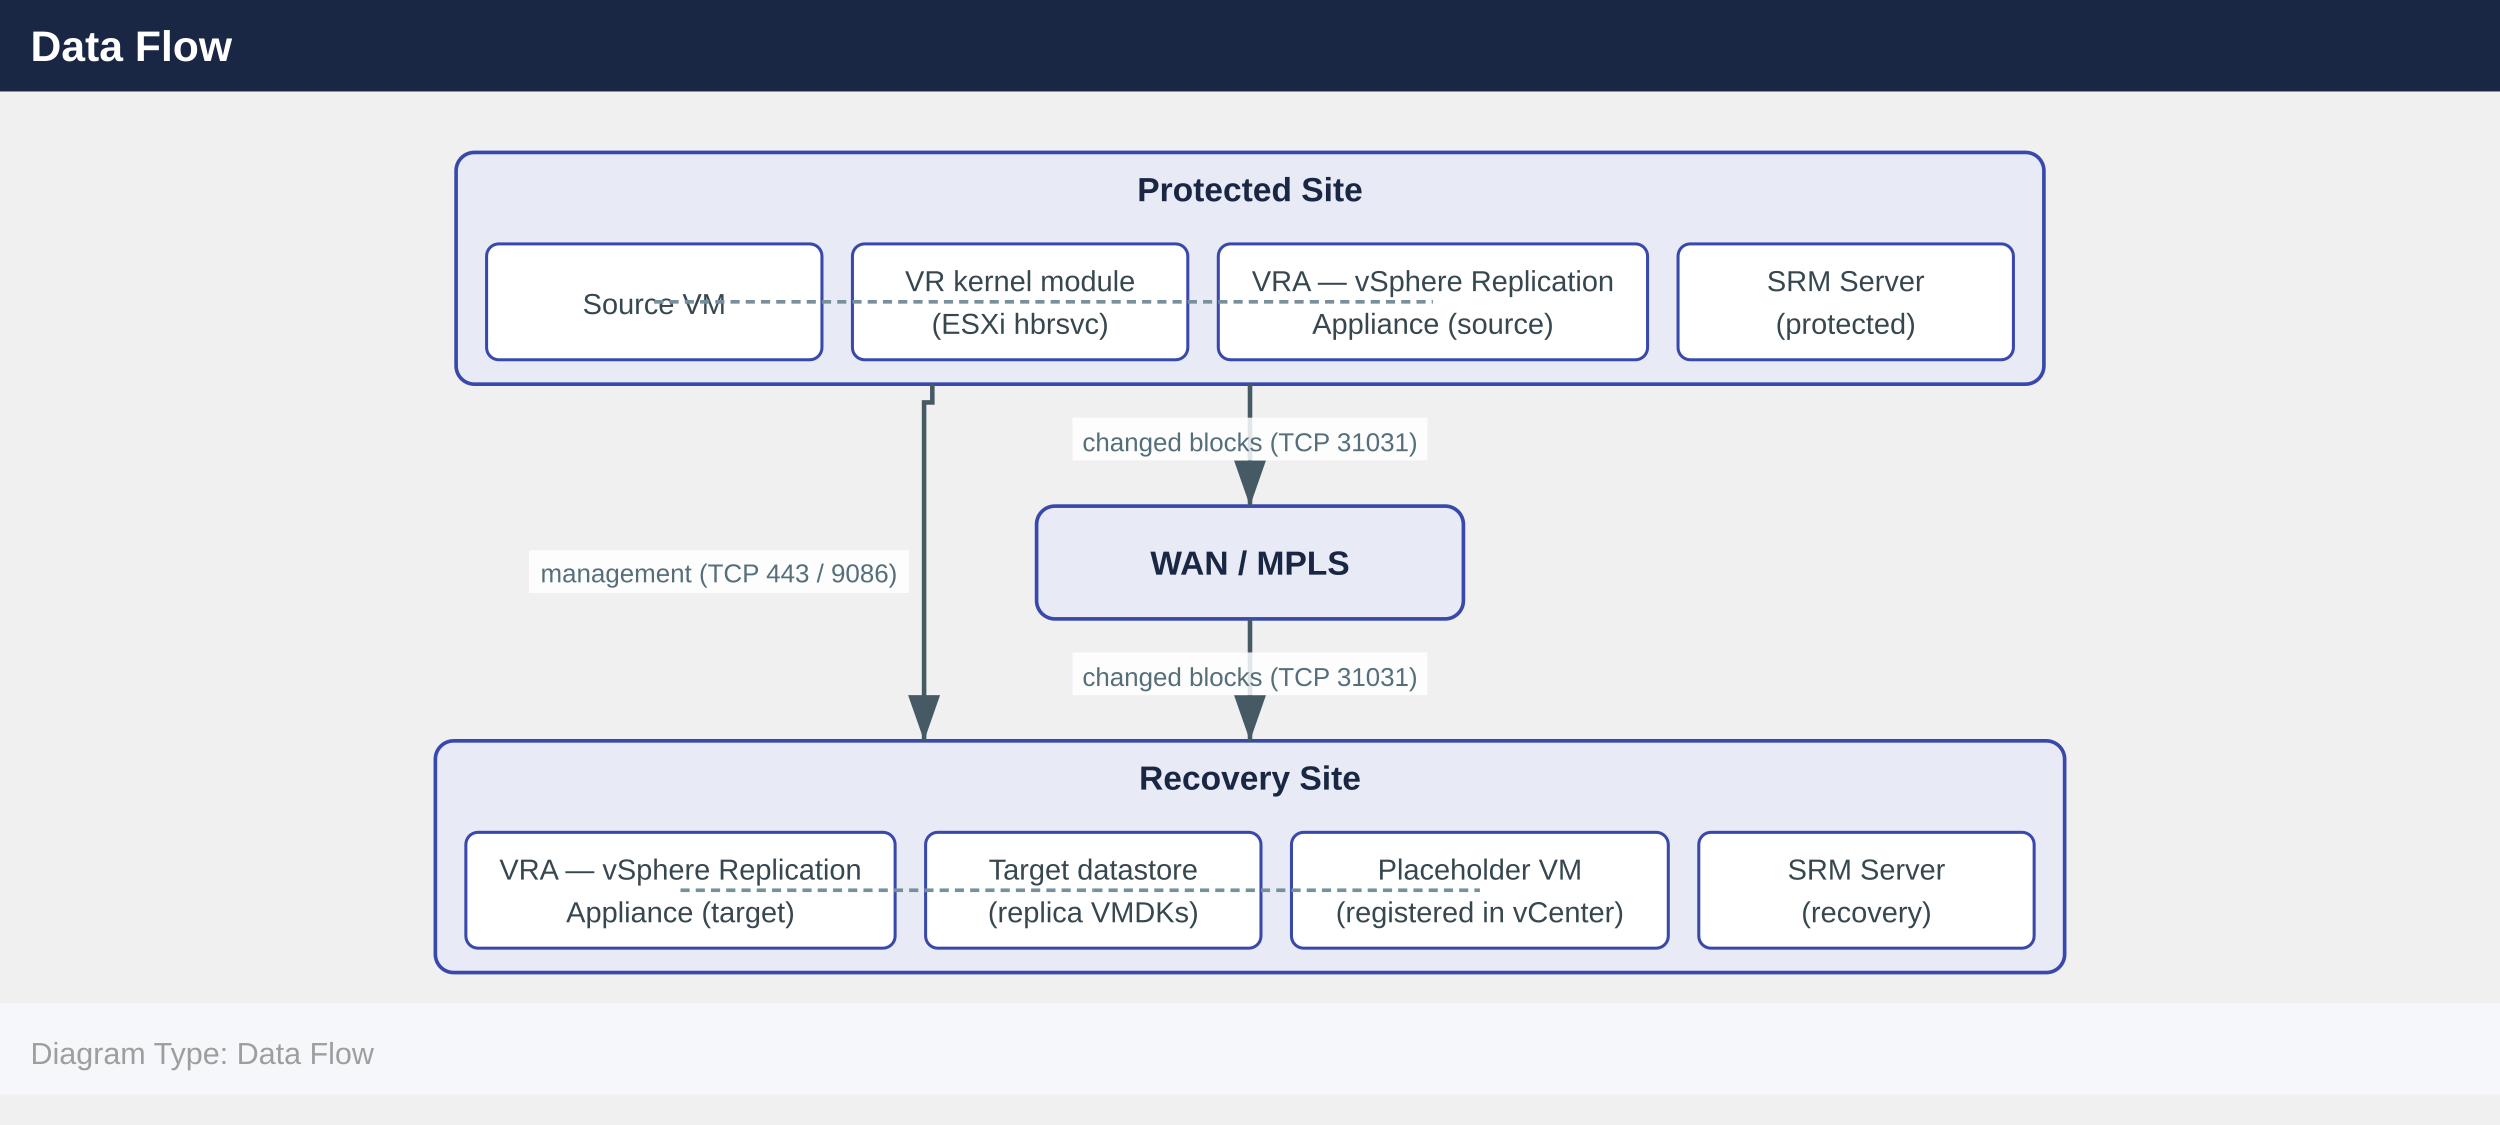
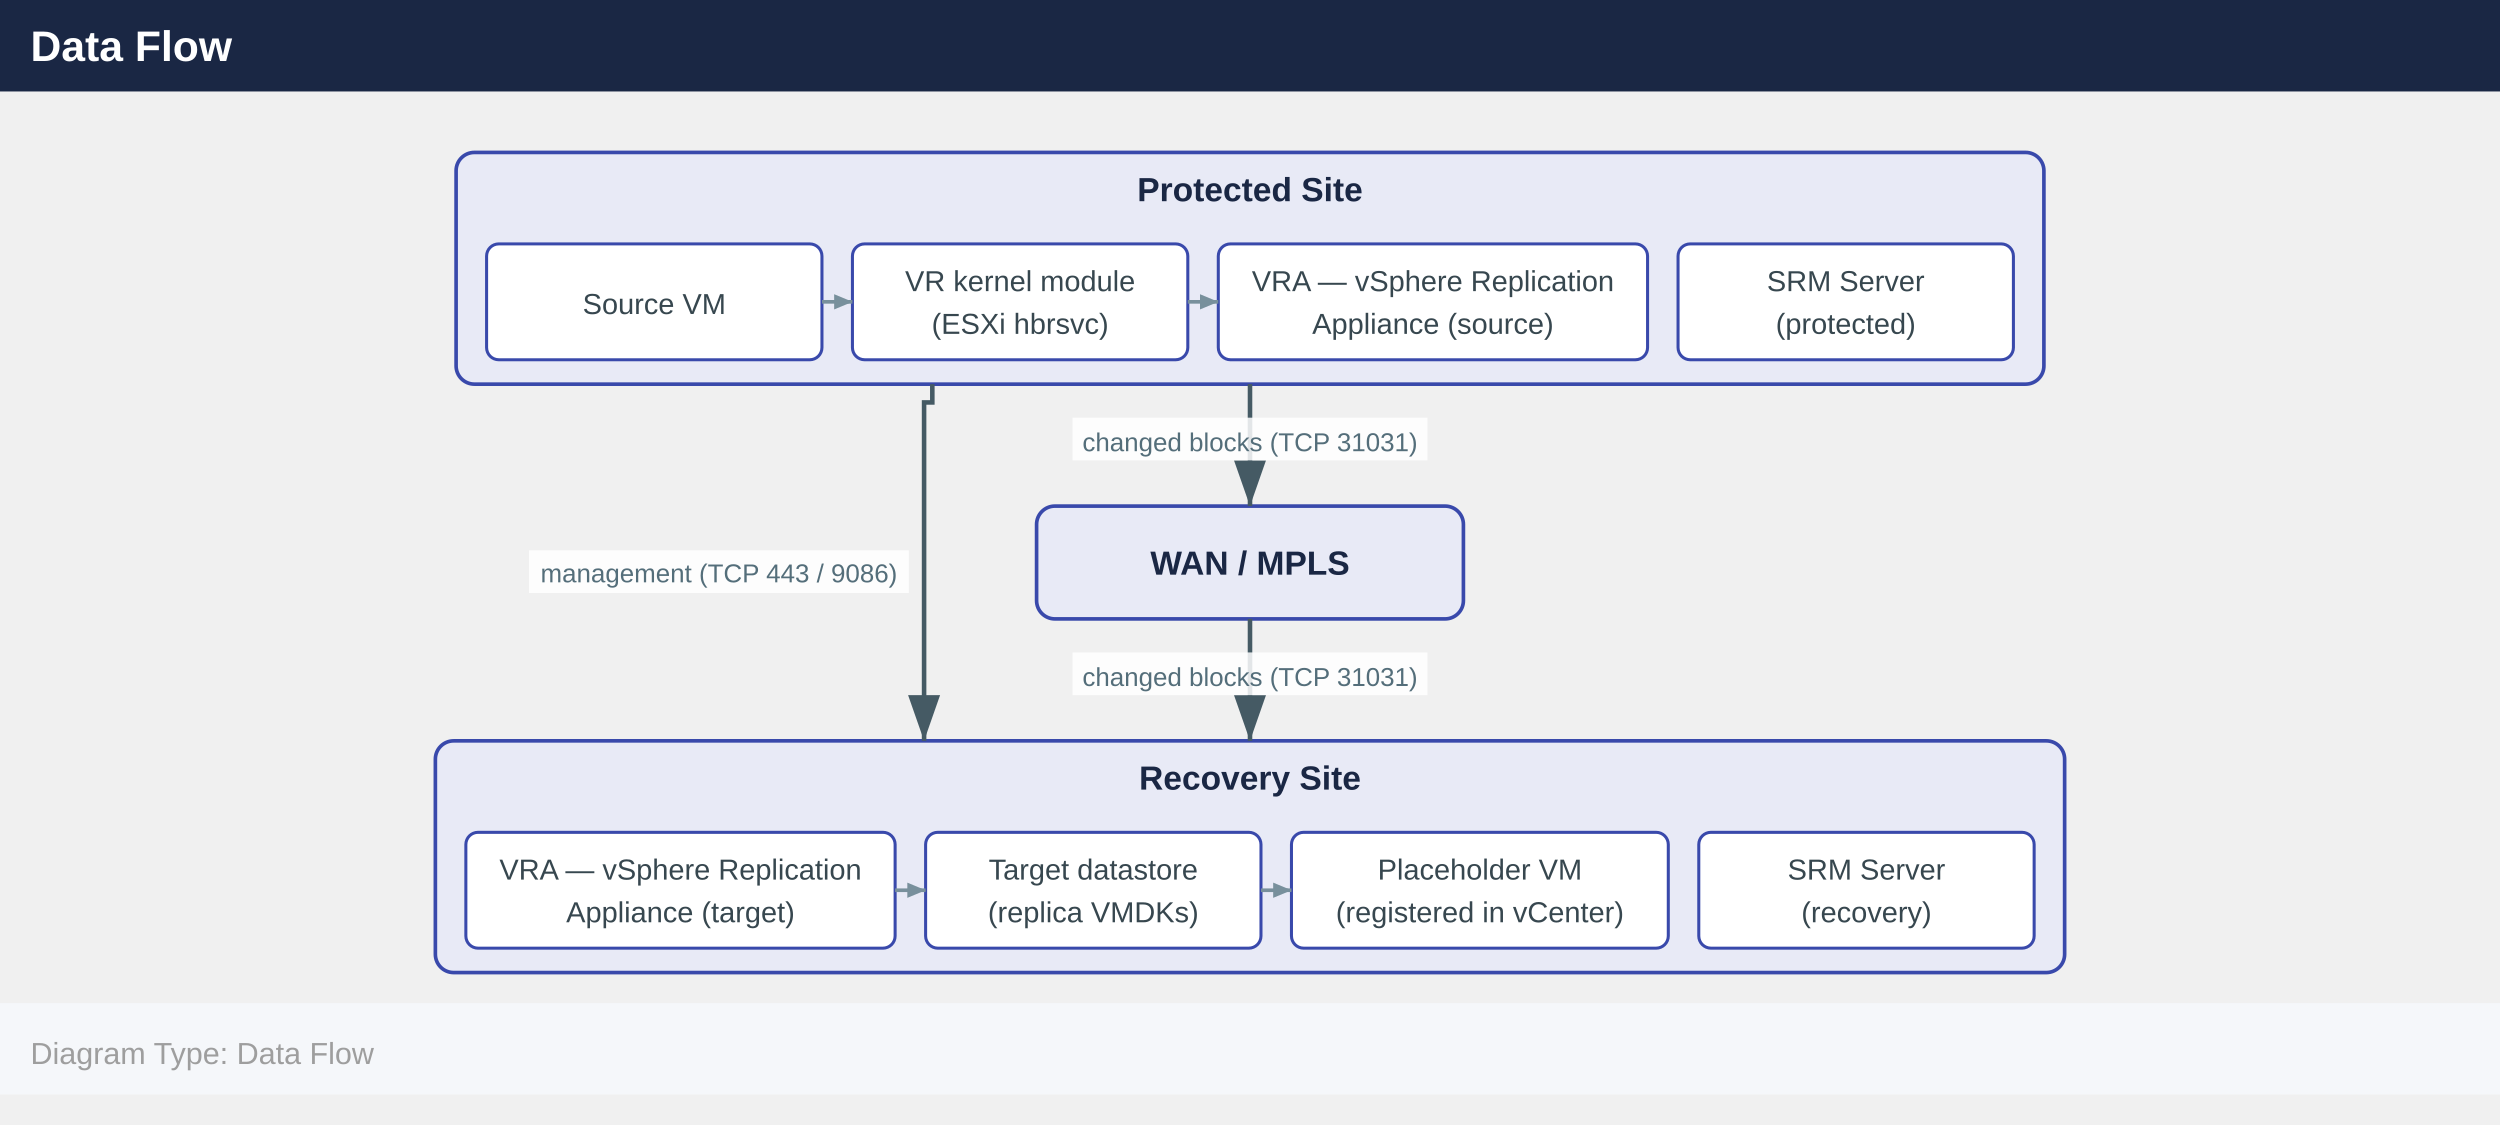
<svg xmlns="http://www.w3.org/2000/svg" width="820" height="369" viewBox="0 0 820 369">
  <defs>
+     <marker id="arrowsm" markerWidth="6" markerHeight="5" refX="6" refY="2.5" orient="auto" markerUnits="userSpaceOnUse">
+       <polygon points="0 0, 6 2.5, 0 5" fill="#78909c" />
+     </marker>
    <marker id="arrowhead" markerWidth="10" markerHeight="7" refX="10" refY="3.5" orient="auto">
      <polygon points="0 0, 10 3.5, 0 7" fill="#455a64" />
    </marker>
  </defs>
  <rect x="0" y="0" width="820" height="30" fill="#1a2744" />
  <text x="10" y="20" font-family="Arial,Helvetica,sans-serif" font-size="14" font-weight="bold" fill="#ffffff">Data Flow</text>
  <rect x="149.6" y="50.0" width="520.8" height="76.0" rx="6" fill="#e8eaf6" stroke="#3949ab" stroke-width="1.2" />
  <text x="410.0" y="66.0" text-anchor="middle" font-family="Arial,Helvetica,sans-serif" font-size="11" font-weight="700" fill="#1a2744">Protected Site</text>
  <rect x="159.6" y="80.0" width="110.0" height="38.0" rx="4" fill="#ffffff" stroke="#3949ab" stroke-width="1" />
  <text x="214.6" y="103.0" text-anchor="middle" font-family="Arial,Helvetica,sans-serif" font-size="9.5" fill="#37474f">Source VM</text>
  <rect x="279.6" y="80.0" width="110.0" height="38.0" rx="4" fill="#ffffff" stroke="#3949ab" stroke-width="1" />
  <text x="334.6" y="95.5" text-anchor="middle" font-family="Arial,Helvetica,sans-serif" font-size="9.5" fill="#37474f">VR kernel module</text>
  <text x="334.6" y="109.5" text-anchor="middle" font-family="Arial,Helvetica,sans-serif" font-size="9.5" fill="#37474f">(ESXi hbrsvc)</text>
  <rect x="399.6" y="80.0" width="140.8" height="38.0" rx="4" fill="#ffffff" stroke="#3949ab" stroke-width="1" />
  <text x="470.0" y="95.5" text-anchor="middle" font-family="Arial,Helvetica,sans-serif" font-size="9.5" fill="#37474f">VRA — vSphere Replication</text>
  <text x="470.0" y="109.5" text-anchor="middle" font-family="Arial,Helvetica,sans-serif" font-size="9.5" fill="#37474f">Appliance (source)</text>
  <rect x="550.4" y="80.0" width="110.0" height="38.0" rx="4" fill="#ffffff" stroke="#3949ab" stroke-width="1" />
  <text x="605.4" y="95.5" text-anchor="middle" font-family="Arial,Helvetica,sans-serif" font-size="9.5" fill="#37474f">SRM Server</text>
  <text x="605.4" y="109.5" text-anchor="middle" font-family="Arial,Helvetica,sans-serif" font-size="9.5" fill="#37474f">(protected)</text>
  <rect x="340.0" y="166.0" width="140.0" height="37.0" rx="6" fill="#e8eaf6" stroke="#3949ab" stroke-width="1.2" />
  <text x="410.0" y="188.5" text-anchor="middle" font-family="Arial,Helvetica,sans-serif" font-size="11" font-weight="700" fill="#1a2744">WAN / MPLS</text>
  <rect x="142.8" y="243.0" width="534.4" height="76.0" rx="6" fill="#e8eaf6" stroke="#3949ab" stroke-width="1.2" />
  <text x="410.0" y="259.0" text-anchor="middle" font-family="Arial,Helvetica,sans-serif" font-size="11" font-weight="700" fill="#1a2744">Recovery Site</text>
  <rect x="152.8" y="273.0" width="140.8" height="38.0" rx="4" fill="#ffffff" stroke="#3949ab" stroke-width="1" />
  <text x="223.2" y="288.5" text-anchor="middle" font-family="Arial,Helvetica,sans-serif" font-size="9.5" fill="#37474f">VRA — vSphere Replication</text>
  <text x="223.2" y="302.5" text-anchor="middle" font-family="Arial,Helvetica,sans-serif" font-size="9.5" fill="#37474f">Appliance (target)</text>
  <rect x="303.6" y="273.0" width="110.0" height="38.0" rx="4" fill="#ffffff" stroke="#3949ab" stroke-width="1" />
  <text x="358.6" y="288.5" text-anchor="middle" font-family="Arial,Helvetica,sans-serif" font-size="9.5" fill="#37474f">Target datastore</text>
  <text x="358.6" y="302.5" text-anchor="middle" font-family="Arial,Helvetica,sans-serif" font-size="9.5" fill="#37474f">(replica VMDKs)</text>
  <rect x="423.6" y="273.0" width="123.6" height="38.0" rx="4" fill="#ffffff" stroke="#3949ab" stroke-width="1" />
  <text x="485.4" y="288.5" text-anchor="middle" font-family="Arial,Helvetica,sans-serif" font-size="9.5" fill="#37474f">Placeholder VM</text>
  <text x="485.4" y="302.5" text-anchor="middle" font-family="Arial,Helvetica,sans-serif" font-size="9.5" fill="#37474f">(registered in vCenter)</text>
  <rect x="557.2" y="273.0" width="110.0" height="38.0" rx="4" fill="#ffffff" stroke="#3949ab" stroke-width="1" />
  <text x="612.2" y="288.5" text-anchor="middle" font-family="Arial,Helvetica,sans-serif" font-size="9.5" fill="#37474f">SRM Server</text>
  <text x="612.2" y="302.5" text-anchor="middle" font-family="Arial,Helvetica,sans-serif" font-size="9.5" fill="#37474f">(recovery)</text>
  <line x1="410.0" y1="126.0" x2="410.0" y2="166.0" stroke="#455a64" stroke-width="1.5" marker-end="url(#arrowhead)" />
  <rect x="351.8" y="137.0" width="116.4" height="14" fill="#ffffff" opacity="0.85" />
  <text x="410.0" y="148.0" text-anchor="middle" font-family="Arial,Helvetica,sans-serif" font-size="8.5" fill="#546e7a">changed blocks (TCP 31031)</text>
  <polyline points="305.8,126.0 305.8,132.0 303.1,132.0 303.1,243.0" fill="none" stroke="#455a64" stroke-width="1.5" marker-end="url(#arrowhead)" />
  <rect x="173.5" y="180.5" width="124.6" height="14" fill="#ffffff" opacity="0.85" />
  <text x="235.8" y="191.0" text-anchor="middle" font-family="Arial,Helvetica,sans-serif" font-size="8.5" fill="#546e7a">management (TCP 443 / 9086)</text>
  <line x1="410.0" y1="203.0" x2="410.0" y2="243.0" stroke="#455a64" stroke-width="1.5" marker-end="url(#arrowhead)" />
  <rect x="351.8" y="214.0" width="116.4" height="14" fill="#ffffff" opacity="0.85" />
  <text x="410.0" y="225.0" text-anchor="middle" font-family="Arial,Helvetica,sans-serif" font-size="8.5" fill="#546e7a">changed blocks (TCP 31031)</text>
-   <line x1="214.6" y1="99.0" x2="334.6" y2="99.0" stroke="#78909c" stroke-width="1.2" stroke-dasharray="3,2" />
-   <line x1="334.6" y1="99.0" x2="470.0" y2="99.0" stroke="#78909c" stroke-width="1.2" stroke-dasharray="3,2" />
-   <line x1="223.2" y1="292.0" x2="358.6" y2="292.0" stroke="#78909c" stroke-width="1.2" stroke-dasharray="3,2" />
-   <line x1="358.6" y1="292.0" x2="485.4" y2="292.0" stroke="#78909c" stroke-width="1.2" stroke-dasharray="3,2" />
+   <line x1="269.6" y1="99.0" x2="279.6" y2="99.0" stroke="#78909c" stroke-width="1.2" marker-end="url(#arrowsm)" />
+   <line x1="389.6" y1="99.0" x2="399.6" y2="99.0" stroke="#78909c" stroke-width="1.2" marker-end="url(#arrowsm)" />
+   <line x1="293.6" y1="292.0" x2="303.6" y2="292.0" stroke="#78909c" stroke-width="1.2" marker-end="url(#arrowsm)" />
+   <line x1="413.6" y1="292.0" x2="423.6" y2="292.0" stroke="#78909c" stroke-width="1.2" marker-end="url(#arrowsm)" />
  <rect x="0" y="329.0" width="820" height="30" fill="#f5f7fa" />
  <text x="10" y="349.0" font-family="Arial,Helvetica,sans-serif" font-size="10" fill="#9e9e9e">Diagram Type: Data Flow</text>
</svg>
